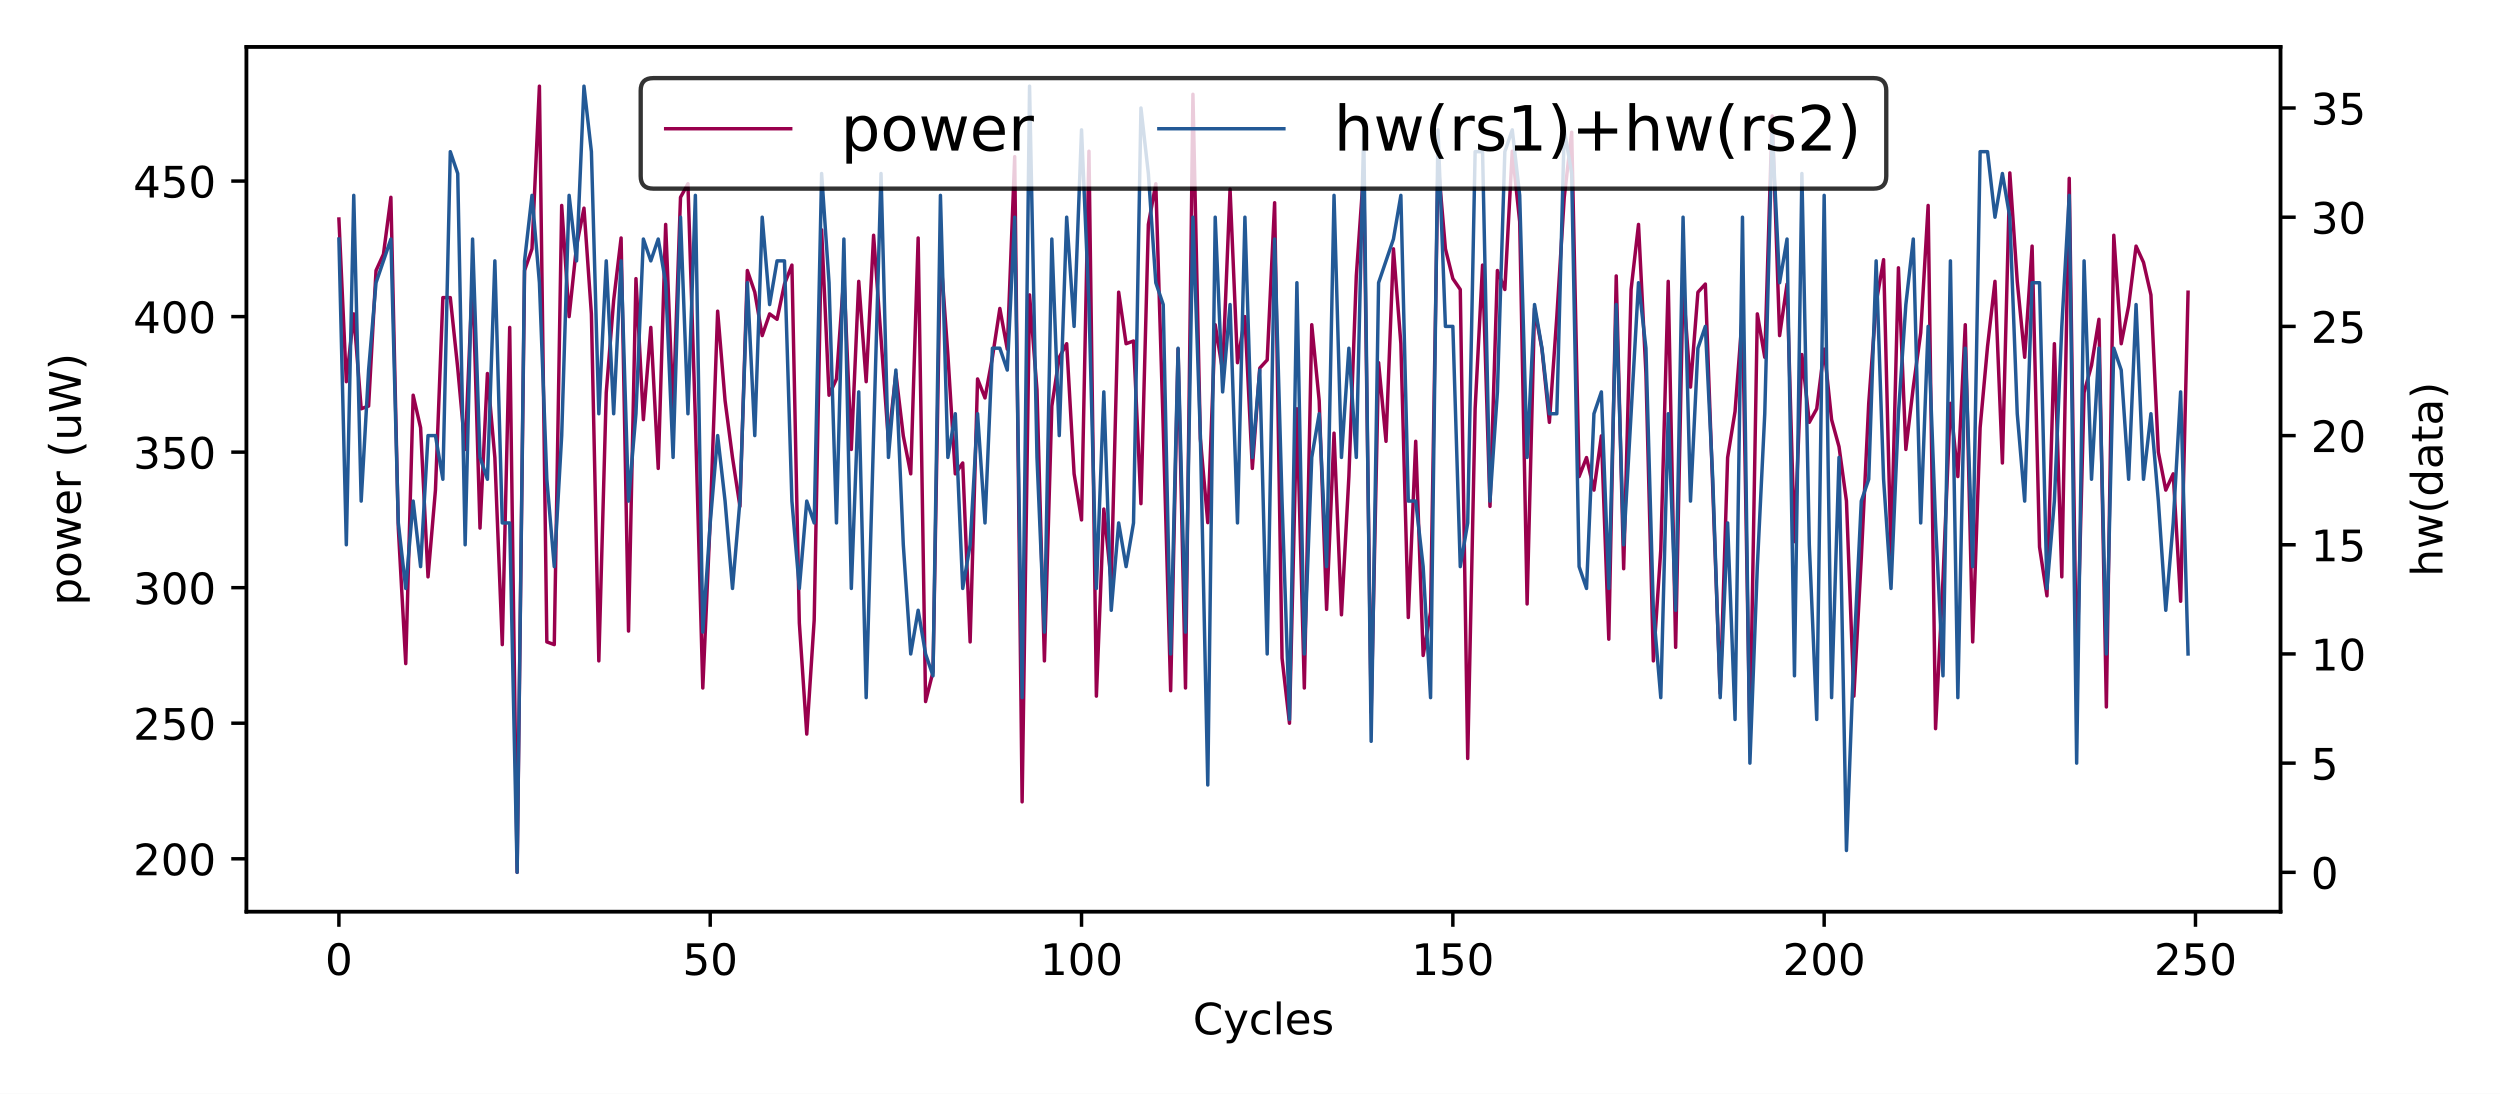
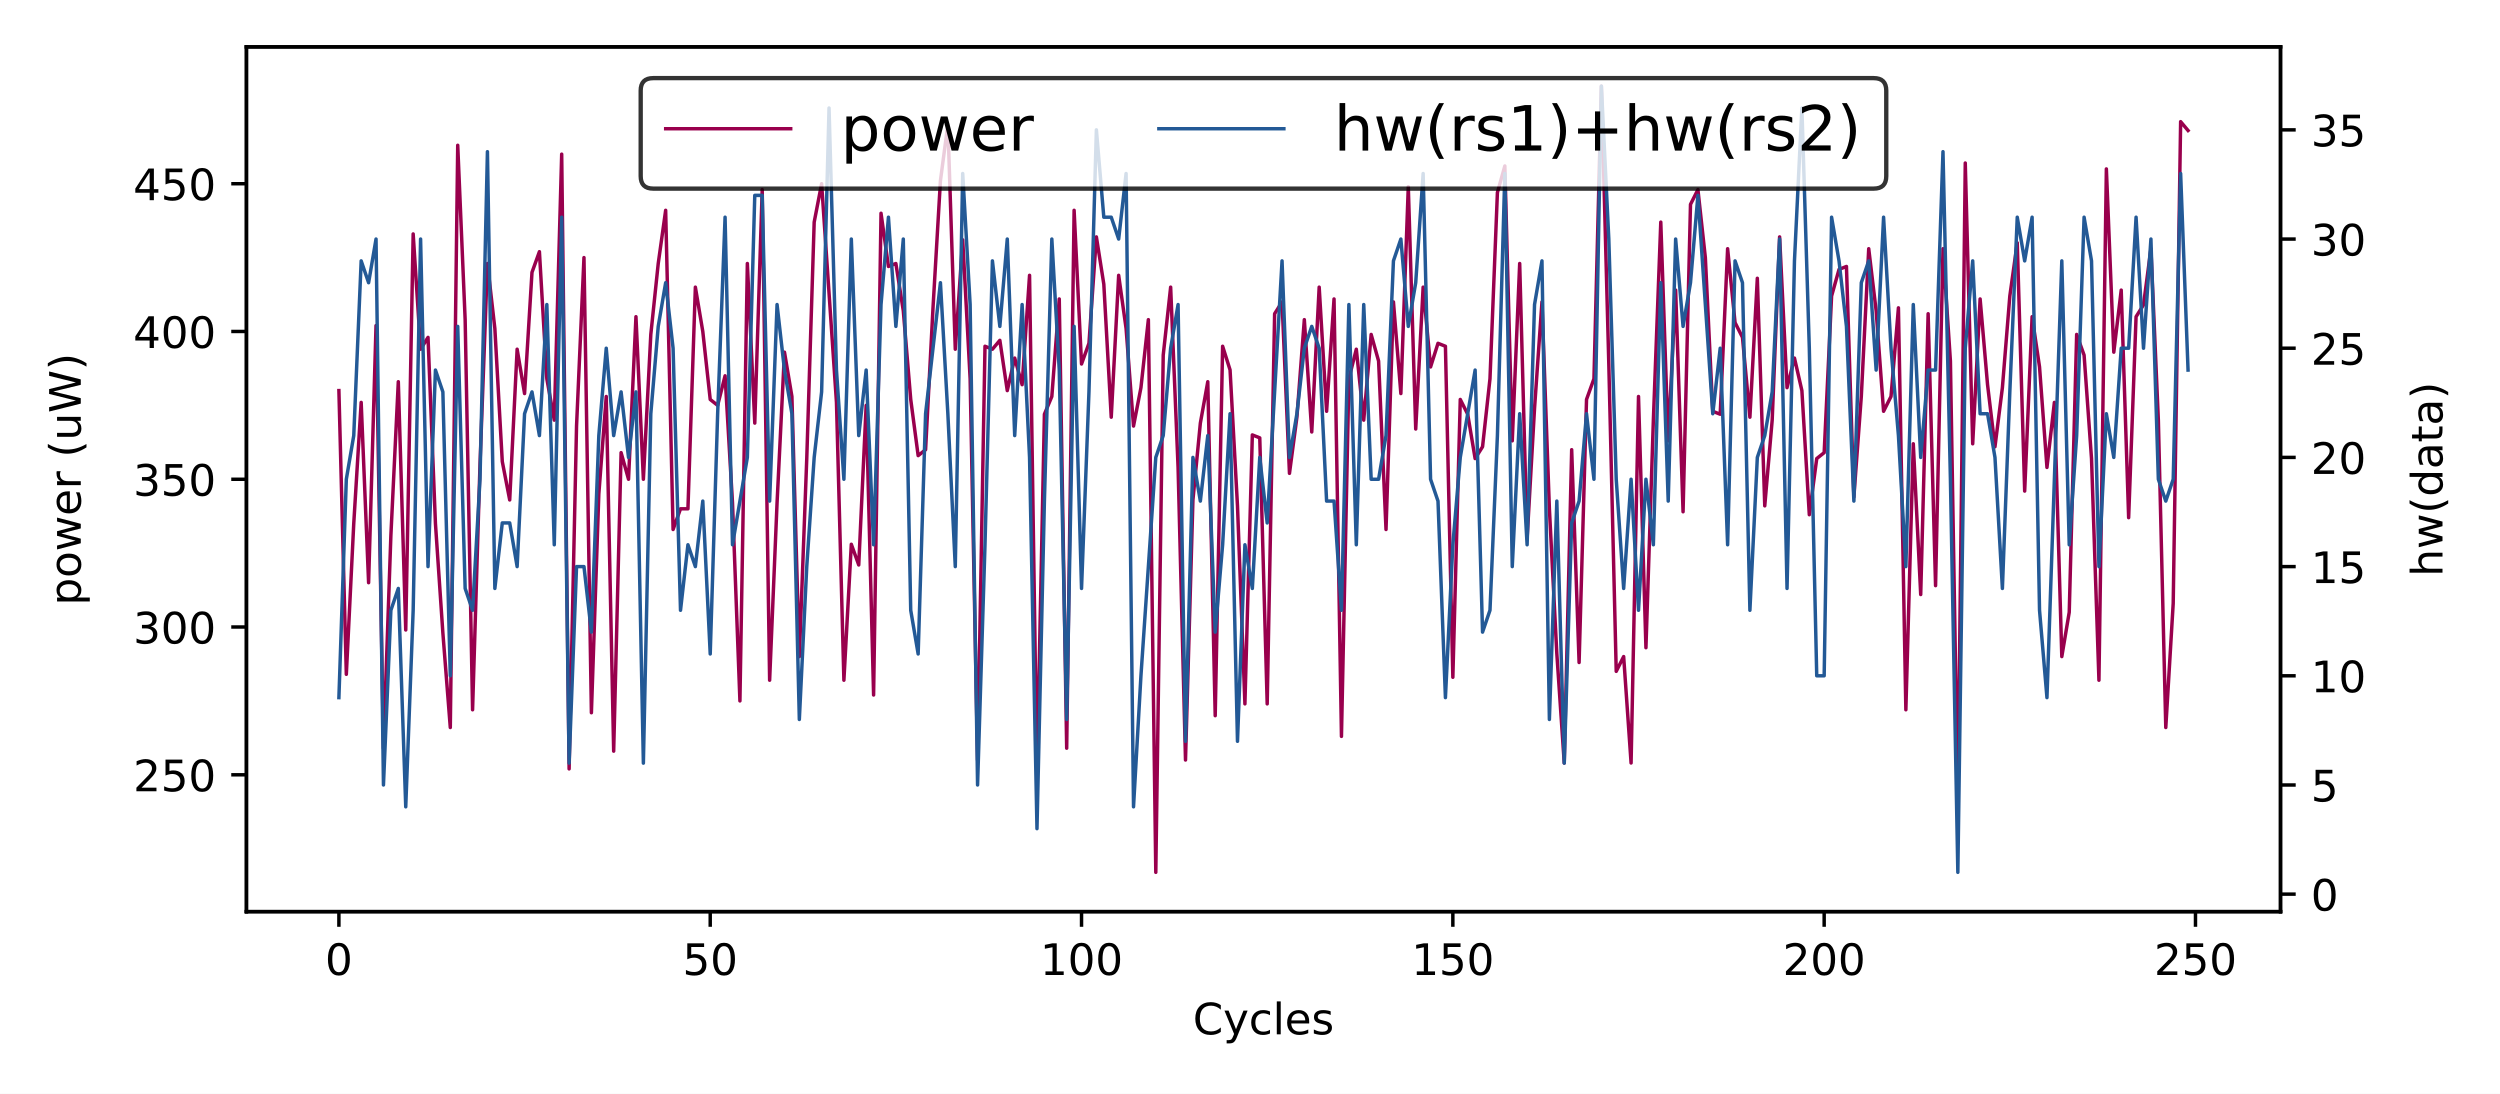
<svg xmlns="http://www.w3.org/2000/svg" xmlns:xlink="http://www.w3.org/1999/xlink" width="576pt" height="252pt" viewBox="0 0 576 252" version="1.1">
  <defs>
    <style type="text/css">*{stroke-linejoin: round; stroke-linecap: butt}</style>
  </defs>
  <g id="figure_1">
    <g id="patch_1">
      <path d="M 0 252  L 576 252  L 576 0  L 0 0  z " style="fill: #ffffff" />
    </g>
    <g id="axes_1">
      <g id="patch_2">
        <path d="M 56.78 210.04  L 525.43 210.04  L 525.43 10.8  L 56.78 10.8  z " style="fill: #ffffff" />
      </g>
      <g id="matplotlib.axis_1">
        <g id="xtick_1">
          <g id="line2d_1">
            <defs>
-               <path id="m6d5e1a08a4" d="M 0 0  L 0 3.5  " style="stroke: #000000; stroke-width: 0.8" />
+               <path id="m396dd34f51" d="M 0 0  L 0 3.5  " style="stroke: #000000; stroke-width: 0.8" />
            </defs>
            <g>
-               <use xlink:href="#m6d5e1a08a4" x="78.082" y="210.04" style="stroke: #000000; stroke-width: 0.8" />
+               <use xlink:href="#m396dd34f51" x="78.082" y="210.04" style="stroke: #000000; stroke-width: 0.8" />
            </g>
          </g>
          <g id="text_1">
            <text style="font: 10px 'DejaVu Sans', 'Bitstream Vera Sans', 'Computer Modern Sans Serif', 'Lucida Grande', 'Verdana', 'Geneva', 'Lucid', 'Arial', 'Helvetica', 'Avant Garde', sans-serif; text-anchor: middle" x="78.082" y="224.638" transform="rotate(-0 78.08227 224.6384)">0</text>
          </g>
        </g>
        <g id="xtick_2">
          <g id="line2d_2">
            <g>
-               <use xlink:href="#m6d5e1a08a4" x="163.634" y="210.04" style="stroke: #000000; stroke-width: 0.8" />
+               <use xlink:href="#m396dd34f51" x="163.634" y="210.04" style="stroke: #000000; stroke-width: 0.8" />
            </g>
          </g>
          <g id="text_2">
            <text style="font: 10px 'DejaVu Sans', 'Bitstream Vera Sans', 'Computer Modern Sans Serif', 'Lucida Grande', 'Verdana', 'Geneva', 'Lucid', 'Arial', 'Helvetica', 'Avant Garde', sans-serif; text-anchor: middle" x="163.634" y="224.638" transform="rotate(-0 163.6336 224.6384)">50</text>
          </g>
        </g>
        <g id="xtick_3">
          <g id="line2d_3">
            <g>
-               <use xlink:href="#m6d5e1a08a4" x="249.185" y="210.04" style="stroke: #000000; stroke-width: 0.8" />
+               <use xlink:href="#m396dd34f51" x="249.185" y="210.04" style="stroke: #000000; stroke-width: 0.8" />
            </g>
          </g>
          <g id="text_3">
            <text style="font: 10px 'DejaVu Sans', 'Bitstream Vera Sans', 'Computer Modern Sans Serif', 'Lucida Grande', 'Verdana', 'Geneva', 'Lucid', 'Arial', 'Helvetica', 'Avant Garde', sans-serif; text-anchor: middle" x="249.185" y="224.638" transform="rotate(-0 249.1849 224.6384)">100</text>
          </g>
        </g>
        <g id="xtick_4">
          <g id="line2d_4">
            <g>
-               <use xlink:href="#m6d5e1a08a4" x="334.736" y="210.04" style="stroke: #000000; stroke-width: 0.8" />
+               <use xlink:href="#m396dd34f51" x="334.736" y="210.04" style="stroke: #000000; stroke-width: 0.8" />
            </g>
          </g>
          <g id="text_4">
            <text style="font: 10px 'DejaVu Sans', 'Bitstream Vera Sans', 'Computer Modern Sans Serif', 'Lucida Grande', 'Verdana', 'Geneva', 'Lucid', 'Arial', 'Helvetica', 'Avant Garde', sans-serif; text-anchor: middle" x="334.736" y="224.638" transform="rotate(-0 334.7362 224.6384)">150</text>
          </g>
        </g>
        <g id="xtick_5">
          <g id="line2d_5">
            <g>
-               <use xlink:href="#m6d5e1a08a4" x="420.287" y="210.04" style="stroke: #000000; stroke-width: 0.8" />
+               <use xlink:href="#m396dd34f51" x="420.287" y="210.04" style="stroke: #000000; stroke-width: 0.8" />
            </g>
          </g>
          <g id="text_5">
            <text style="font: 10px 'DejaVu Sans', 'Bitstream Vera Sans', 'Computer Modern Sans Serif', 'Lucida Grande', 'Verdana', 'Geneva', 'Lucid', 'Arial', 'Helvetica', 'Avant Garde', sans-serif; text-anchor: middle" x="420.287" y="224.638" transform="rotate(-0 420.2875 224.6384)">200</text>
          </g>
        </g>
        <g id="xtick_6">
          <g id="line2d_6">
            <g>
-               <use xlink:href="#m6d5e1a08a4" x="505.839" y="210.04" style="stroke: #000000; stroke-width: 0.8" />
+               <use xlink:href="#m396dd34f51" x="505.839" y="210.04" style="stroke: #000000; stroke-width: 0.8" />
            </g>
          </g>
          <g id="text_6">
            <text style="font: 10px 'DejaVu Sans', 'Bitstream Vera Sans', 'Computer Modern Sans Serif', 'Lucida Grande', 'Verdana', 'Geneva', 'Lucid', 'Arial', 'Helvetica', 'Avant Garde', sans-serif; text-anchor: middle" x="505.839" y="224.638" transform="rotate(-0 505.8388 224.6384)">250</text>
          </g>
        </g>
        <g id="text_7">
          <text style="font: 10px 'DejaVu Sans', 'Bitstream Vera Sans', 'Computer Modern Sans Serif', 'Lucida Grande', 'Verdana', 'Geneva', 'Lucid', 'Arial', 'Helvetica', 'Avant Garde', sans-serif; text-anchor: middle" x="291.105" y="238.317" transform="rotate(-0 291.105 238.3166)">Cycles</text>
        </g>
      </g>
      <g id="matplotlib.axis_2">
        <g id="ytick_1">
          <g id="line2d_7">
            <defs>
-               <path id="m15cca57310" d="M 0 0  L -3.5 0  " style="stroke: #000000; stroke-width: 0.8" />
+               <path id="mee4770938c" d="M 0 0  L -3.5 0  " style="stroke: #000000; stroke-width: 0.8" />
            </defs>
            <g>
-               <use xlink:href="#m15cca57310" x="56.78" y="197.861" style="stroke: #000000; stroke-width: 0.8" />
+               <use xlink:href="#mee4770938c" x="56.78" y="178.513" style="stroke: #000000; stroke-width: 0.8" />
            </g>
          </g>
          <g id="text_8">
-             <text style="font: 10px 'DejaVu Sans', 'Bitstream Vera Sans', 'Computer Modern Sans Serif', 'Lucida Grande', 'Verdana', 'Geneva', 'Lucid', 'Arial', 'Helvetica', 'Avant Garde', sans-serif; text-anchor: end" x="49.78" y="201.66" transform="rotate(-0 49.78 201.66)">200</text>
+             <text style="font: 10px 'DejaVu Sans', 'Bitstream Vera Sans', 'Computer Modern Sans Serif', 'Lucida Grande', 'Verdana', 'Geneva', 'Lucid', 'Arial', 'Helvetica', 'Avant Garde', sans-serif; text-anchor: end" x="49.78" y="182.312" transform="rotate(-0 49.78 182.3122)">250</text>
          </g>
        </g>
        <g id="ytick_2">
          <g id="line2d_8">
            <g>
-               <use xlink:href="#m15cca57310" x="56.78" y="166.632" style="stroke: #000000; stroke-width: 0.8" />
+               <use xlink:href="#mee4770938c" x="56.78" y="144.466" style="stroke: #000000; stroke-width: 0.8" />
            </g>
          </g>
          <g id="text_9">
-             <text style="font: 10px 'DejaVu Sans', 'Bitstream Vera Sans', 'Computer Modern Sans Serif', 'Lucida Grande', 'Verdana', 'Geneva', 'Lucid', 'Arial', 'Helvetica', 'Avant Garde', sans-serif; text-anchor: end" x="49.78" y="170.431" transform="rotate(-0 49.78 170.4311)">250</text>
+             <text style="font: 10px 'DejaVu Sans', 'Bitstream Vera Sans', 'Computer Modern Sans Serif', 'Lucida Grande', 'Verdana', 'Geneva', 'Lucid', 'Arial', 'Helvetica', 'Avant Garde', sans-serif; text-anchor: end" x="49.78" y="148.266" transform="rotate(-0 49.78 148.2657)">300</text>
          </g>
        </g>
        <g id="ytick_3">
          <g id="line2d_9">
            <g>
-               <use xlink:href="#m15cca57310" x="56.78" y="135.403" style="stroke: #000000; stroke-width: 0.8" />
+               <use xlink:href="#mee4770938c" x="56.78" y="110.42" style="stroke: #000000; stroke-width: 0.8" />
            </g>
          </g>
          <g id="text_10">
-             <text style="font: 10px 'DejaVu Sans', 'Bitstream Vera Sans', 'Computer Modern Sans Serif', 'Lucida Grande', 'Verdana', 'Geneva', 'Lucid', 'Arial', 'Helvetica', 'Avant Garde', sans-serif; text-anchor: end" x="49.78" y="139.202" transform="rotate(-0 49.78 139.2023)">300</text>
+             <text style="font: 10px 'DejaVu Sans', 'Bitstream Vera Sans', 'Computer Modern Sans Serif', 'Lucida Grande', 'Verdana', 'Geneva', 'Lucid', 'Arial', 'Helvetica', 'Avant Garde', sans-serif; text-anchor: end" x="49.78" y="114.219" transform="rotate(-0 49.78 114.2192)">350</text>
          </g>
        </g>
        <g id="ytick_4">
          <g id="line2d_10">
            <g>
-               <use xlink:href="#m15cca57310" x="56.78" y="104.174" style="stroke: #000000; stroke-width: 0.8" />
+               <use xlink:href="#mee4770938c" x="56.78" y="76.374" style="stroke: #000000; stroke-width: 0.8" />
            </g>
          </g>
          <g id="text_11">
-             <text style="font: 10px 'DejaVu Sans', 'Bitstream Vera Sans', 'Computer Modern Sans Serif', 'Lucida Grande', 'Verdana', 'Geneva', 'Lucid', 'Arial', 'Helvetica', 'Avant Garde', sans-serif; text-anchor: end" x="49.78" y="107.973" transform="rotate(-0 49.78 107.9735)">350</text>
+             <text style="font: 10px 'DejaVu Sans', 'Bitstream Vera Sans', 'Computer Modern Sans Serif', 'Lucida Grande', 'Verdana', 'Geneva', 'Lucid', 'Arial', 'Helvetica', 'Avant Garde', sans-serif; text-anchor: end" x="49.78" y="80.173" transform="rotate(-0 49.78 80.17274)">400</text>
          </g>
        </g>
        <g id="ytick_5">
          <g id="line2d_11">
            <g>
-               <use xlink:href="#m15cca57310" x="56.78" y="72.945" style="stroke: #000000; stroke-width: 0.8" />
+               <use xlink:href="#mee4770938c" x="56.78" y="42.327" style="stroke: #000000; stroke-width: 0.8" />
            </g>
          </g>
          <g id="text_12">
-             <text style="font: 10px 'DejaVu Sans', 'Bitstream Vera Sans', 'Computer Modern Sans Serif', 'Lucida Grande', 'Verdana', 'Geneva', 'Lucid', 'Arial', 'Helvetica', 'Avant Garde', sans-serif; text-anchor: end" x="49.78" y="76.745" transform="rotate(-0 49.78 76.74461)">400</text>
-           </g>
-         </g>
-         <g id="ytick_6">
-           <g id="line2d_12">
-             <g>
-               <use xlink:href="#m15cca57310" x="56.78" y="41.717" style="stroke: #000000; stroke-width: 0.8" />
-             </g>
-           </g>
-           <g id="text_13">
-             <text style="font: 10px 'DejaVu Sans', 'Bitstream Vera Sans', 'Computer Modern Sans Serif', 'Lucida Grande', 'Verdana', 'Geneva', 'Lucid', 'Arial', 'Helvetica', 'Avant Garde', sans-serif; text-anchor: end" x="49.78" y="45.516" transform="rotate(-0 49.78 45.51577)">450</text>
-           </g>
-         </g>
-         <g id="text_14">
+             <text style="font: 10px 'DejaVu Sans', 'Bitstream Vera Sans', 'Computer Modern Sans Serif', 'Lucida Grande', 'Verdana', 'Geneva', 'Lucid', 'Arial', 'Helvetica', 'Avant Garde', sans-serif; text-anchor: end" x="49.78" y="46.126" transform="rotate(-0 49.78 46.12626)">450</text>
+           </g>
+         </g>
+         <g id="text_13">
          <text style="font: 10px 'DejaVu Sans', 'Bitstream Vera Sans', 'Computer Modern Sans Serif', 'Lucida Grande', 'Verdana', 'Geneva', 'Lucid', 'Arial', 'Helvetica', 'Avant Garde', sans-serif; text-anchor: middle" x="18.613" y="110.42" transform="rotate(-90 18.61281 110.42)">power (uW)</text>
        </g>
      </g>
-       <g id="line2d_13">
-         <path d="M 78.082 50.461  L 79.793 87.935  L 81.504 72.321  L 83.215 94.181  L 84.926 93.556  L 86.637 62.328  L 88.348 58.58  L 90.059 45.464  L 91.77 121.662  L 93.482 152.891  L 95.193 91.058  L 96.904 98.553  L 98.615 132.905  L 100.326 112.918  L 102.037 68.573  L 103.748 68.573  L 105.459 84.812  L 107.17 103.55  L 108.881 63.577  L 110.592 121.662  L 112.303 86.062  L 114.014 105.423  L 115.725 148.519  L 117.436 75.444  L 119.147 200.984  L 120.858 62.328  L 122.569 57.331  L 124.28 19.856  L 125.991 147.895  L 127.702 148.519  L 129.413 47.338  L 131.124 72.945  L 132.835 56.706  L 134.546 47.962  L 136.257 72.321  L 137.968 152.267  L 139.679 90.434  L 141.39 69.198  L 143.101 54.833  L 144.812 145.396  L 146.523 64.201  L 148.234 96.679  L 149.945 75.444  L 151.656 107.922  L 153.367 51.71  L 155.078 94.806  L 156.789 45.464  L 158.5 42.341  L 160.212 96.679  L 161.923 158.512  L 163.634 119.789  L 165.345 71.696  L 167.056 92.307  L 168.767 105.423  L 170.478 116.666  L 172.189 62.328  L 173.9 67.324  L 175.611 77.317  L 177.322 72.321  L 179.033 73.57  L 180.744 65.45  L 182.455 61.078  L 184.166 143.523  L 185.877 169.13  L 187.588 142.898  L 189.299 52.959  L 191.01 91.058  L 192.721 87.311  L 194.432 63.577  L 196.143 103.55  L 197.854 64.826  L 199.565 87.935  L 201.276 54.208  L 204.698 101.676  L 206.409 86.062  L 208.12 100.427  L 209.831 109.171  L 211.542 54.833  L 213.253 161.635  L 214.964 154.765  L 216.675 57.956  L 218.386 81.689  L 220.097 109.171  L 221.808 106.673  L 223.519 147.895  L 225.231 87.311  L 226.942 91.683  L 228.653 82.314  L 230.364 71.072  L 232.075 80.44  L 233.786 36.095  L 235.497 184.745  L 237.208 67.949  L 238.919 89.809  L 240.63 152.267  L 242.341 93.556  L 244.052 82.314  L 245.763 79.191  L 247.474 109.171  L 249.185 119.789  L 250.896 34.846  L 252.607 160.386  L 254.318 117.29  L 256.029 134.154  L 257.74 67.324  L 259.451 79.191  L 261.162 78.567  L 262.873 116.041  L 264.584 51.71  L 266.295 42.341  L 268.006 98.553  L 269.717 159.137  L 271.428 80.44  L 273.139 158.512  L 274.85 21.73  L 276.561 101.051  L 278.272 120.413  L 279.983 74.819  L 281.694 85.437  L 283.405 43.59  L 285.116 83.563  L 286.827 72.945  L 288.538 107.922  L 290.249 84.812  L 291.961 82.939  L 293.672 46.713  L 295.383 151.642  L 297.094 166.632  L 298.805 94.181  L 300.516 158.512  L 302.227 74.819  L 303.938 92.307  L 305.649 140.4  L 307.36 99.802  L 309.071 141.649  L 310.782 109.795  L 312.493 63.577  L 314.204 39.218  L 315.915 164.134  L 317.626 83.563  L 319.337 101.676  L 321.048 57.331  L 322.759 79.191  L 324.47 142.273  L 326.181 101.676  L 327.892 151.017  L 329.603 141.024  L 331.314 37.345  L 333.025 57.331  L 334.736 64.201  L 336.447 66.7  L 338.158 174.751  L 339.869 94.181  L 341.58 61.078  L 343.291 116.666  L 345.002 62.328  L 346.713 66.7  L 348.424 34.846  L 350.135 51.085  L 351.846 139.151  L 353.557 71.072  L 355.268 80.44  L 356.979 97.304  L 358.691 72.945  L 360.402 45.464  L 362.113 30.474  L 363.824 109.795  L 365.535 105.423  L 367.246 112.918  L 368.957 100.427  L 370.668 147.27  L 372.379 63.577  L 374.09 131.031  L 375.801 66.7  L 377.512 51.71  L 379.223 86.062  L 380.934 152.267  L 382.645 126.659  L 384.356 64.826  L 386.067 149.144  L 387.778 65.45  L 389.489 89.184  L 391.2 67.324  L 392.911 65.45  L 396.333 159.762  L 398.044 105.423  L 399.755 94.806  L 401.466 72.321  L 403.177 170.379  L 404.888 72.321  L 406.599 82.314  L 408.31 26.727  L 410.021 77.317  L 411.732 65.45  L 413.443 124.785  L 415.154 81.689  L 416.865 97.304  L 418.576 94.181  L 420.287 80.44  L 421.998 96.679  L 423.71 102.925  L 425.421 115.417  L 427.132 160.386  L 428.843 128.533  L 430.554 92.932  L 432.265 69.823  L 433.976 59.829  L 435.687 127.908  L 437.398 61.703  L 439.109 103.55  L 440.82 89.184  L 442.531 76.693  L 444.242 47.338  L 445.953 167.881  L 447.664 133.529  L 449.375 92.932  L 451.086 109.795  L 452.797 74.819  L 454.508 147.895  L 456.219 98.553  L 457.93 79.816  L 459.641 64.826  L 461.352 106.673  L 463.063 39.843  L 464.774 64.826  L 466.485 82.314  L 468.196 56.706  L 469.907 126.034  L 471.618 137.277  L 473.329 79.191  L 475.04 132.905  L 476.751 41.092  L 478.462 156.014  L 480.173 90.434  L 481.884 84.188  L 483.595 73.57  L 485.306 162.884  L 487.017 54.208  L 488.728 79.191  L 490.44 70.447  L 492.151 56.706  L 493.862 60.454  L 495.573 67.949  L 497.284 104.174  L 498.995 112.918  L 500.706 109.171  L 502.417 138.526  L 504.128 67.324  L 504.128 67.324  " clip-path="url(#p52bc503575)" style="fill: none; stroke: #99004d; stroke-width: 0.8; stroke-linecap: square" />
+       <g id="line2d_12">
+         <path d="M 78.082 89.992  L 79.793 155.361  L 81.504 120.634  L 83.215 92.716  L 84.926 134.253  L 86.637 75.012  L 88.348 172.385  L 90.059 123.358  L 91.77 87.949  L 93.482 145.147  L 95.193 53.903  L 96.904 80.459  L 98.615 77.735  L 100.326 120.634  L 102.037 145.828  L 103.748 167.618  L 105.459 33.475  L 107.17 73.65  L 108.881 163.533  L 110.592 107.015  L 112.303 60.712  L 114.014 75.693  L 115.725 106.334  L 117.436 115.187  L 119.147 80.459  L 120.858 90.673  L 122.569 62.755  L 124.28 57.988  L 125.991 87.268  L 127.702 96.801  L 129.413 35.518  L 131.124 177.151  L 132.835 98.163  L 134.546 59.35  L 136.257 164.213  L 137.968 113.825  L 139.679 91.354  L 141.39 173.066  L 143.101 104.292  L 144.812 110.42  L 146.523 72.969  L 148.234 110.42  L 149.945 77.054  L 151.656 60.712  L 153.367 48.455  L 155.078 121.996  L 156.789 117.229  L 158.5 117.229  L 160.212 66.16  L 161.923 76.374  L 163.634 92.035  L 165.345 93.397  L 167.056 86.587  L 168.767 115.867  L 170.478 161.49  L 172.189 60.712  L 173.9 97.482  L 175.611 43.689  L 177.322 156.723  L 179.033 115.867  L 180.744 81.14  L 182.455 91.354  L 184.166 151.276  L 185.877 105.653  L 187.588 51.179  L 189.299 42.327  L 192.721 92.716  L 194.432 156.723  L 196.143 125.4  L 197.854 130.167  L 199.565 93.397  L 201.276 160.128  L 202.987 49.136  L 204.698 61.393  L 206.409 60.712  L 208.12 71.607  L 209.831 92.035  L 211.542 104.973  L 213.253 103.611  L 214.964 70.926  L 216.675 41.646  L 218.386 28.708  L 220.097 80.459  L 221.808 55.265  L 223.519 87.268  L 225.231 175.108  L 226.942 79.778  L 228.653 80.459  L 230.364 78.416  L 232.075 89.992  L 233.786 82.502  L 235.497 88.63  L 237.208 63.436  L 238.919 178.513  L 240.63 95.44  L 242.341 91.354  L 244.052 68.883  L 245.763 172.385  L 247.474 48.455  L 249.185 83.864  L 250.896 79.097  L 252.607 54.584  L 254.318 65.479  L 256.029 96.12  L 257.74 63.436  L 259.451 75.693  L 261.162 98.163  L 262.873 89.311  L 264.584 73.65  L 266.295 200.984  L 268.006 81.821  L 269.717 66.16  L 271.428 107.696  L 273.139 175.108  L 274.85 115.187  L 276.561 97.482  L 278.272 87.949  L 279.983 164.894  L 281.694 79.778  L 283.405 85.226  L 285.116 116.548  L 286.827 162.171  L 288.538 100.206  L 290.249 100.887  L 291.961 162.171  L 293.672 72.288  L 295.383 69.564  L 297.094 109.058  L 298.805 96.12  L 300.516 73.65  L 302.227 99.525  L 303.938 66.16  L 305.649 94.759  L 307.36 68.883  L 309.071 169.661  L 310.782 87.268  L 312.493 80.459  L 314.204 96.801  L 315.915 77.054  L 317.626 83.183  L 319.337 121.996  L 321.048 69.564  L 322.759 90.673  L 324.47 43.008  L 326.181 98.844  L 327.892 66.16  L 329.603 84.545  L 331.314 79.097  L 333.025 79.778  L 334.736 156.042  L 336.447 92.035  L 338.158 95.44  L 339.869 105.653  L 341.58 102.93  L 343.291 87.268  L 345.002 44.37  L 346.713 38.241  L 348.424 101.568  L 350.135 60.712  L 351.846 124.039  L 353.557 94.078  L 355.268 69.564  L 356.979 117.229  L 358.691 150.595  L 360.402 175.789  L 362.113 103.611  L 363.824 152.638  L 365.535 92.035  L 367.246 87.268  L 368.957 19.856  L 370.668 83.864  L 372.379 154.68  L 374.09 151.276  L 375.801 175.789  L 377.512 91.354  L 379.223 149.233  L 380.934 96.801  L 382.645 51.179  L 384.356 101.568  L 386.067 66.841  L 387.778 117.91  L 389.489 47.094  L 391.2 43.689  L 392.911 59.35  L 394.622 94.759  L 396.333 95.44  L 398.044 57.307  L 399.755 74.331  L 401.466 77.735  L 403.177 96.12  L 404.888 64.117  L 406.599 116.548  L 408.31 96.801  L 410.021 54.584  L 411.732 89.311  L 413.443 82.502  L 415.154 89.992  L 416.865 118.591  L 418.576 105.653  L 420.287 104.292  L 421.998 68.202  L 423.71 62.074  L 425.421 61.393  L 427.132 114.506  L 428.843 91.354  L 430.554 57.307  L 432.265 71.607  L 433.976 94.759  L 435.687 91.354  L 437.398 70.926  L 439.109 163.533  L 440.82 102.249  L 442.531 136.976  L 444.242 72.288  L 445.953 134.933  L 447.664 57.307  L 449.375 83.183  L 451.086 185.322  L 452.797 37.561  L 454.508 102.249  L 456.219 68.883  L 457.93 88.63  L 459.641 102.93  L 461.352 89.311  L 463.063 68.202  L 464.774 55.946  L 466.485 113.144  L 468.196 72.969  L 469.907 84.545  L 471.618 107.696  L 473.329 92.716  L 475.04 151.276  L 476.751 141.062  L 478.462 77.054  L 480.173 81.821  L 481.884 105.653  L 483.595 156.723  L 485.306 38.922  L 487.017 81.14  L 488.728 66.841  L 490.44 119.272  L 492.151 72.969  L 493.862 70.245  L 495.573 57.307  L 497.284 96.801  L 498.995 167.618  L 500.706 139.019  L 502.417 28.028  L 504.128 30.07  L 504.128 30.07  " clip-path="url(#paa0e8d968f)" style="fill: none; stroke: #99004d; stroke-width: 0.8; stroke-linecap: square" />
      </g>
      <g id="patch_3">
        <path d="M 56.78 210.04  L 56.78 10.8  " style="fill: none; stroke: #000000; stroke-width: 0.8; stroke-linejoin: miter; stroke-linecap: square" />
      </g>
      <g id="patch_4">
        <path d="M 525.43 210.04  L 525.43 10.8  " style="fill: none; stroke: #000000; stroke-width: 0.8; stroke-linejoin: miter; stroke-linecap: square" />
      </g>
      <g id="patch_5">
        <path d="M 56.78 210.04  L 525.43 210.04  " style="fill: none; stroke: #000000; stroke-width: 0.8; stroke-linejoin: miter; stroke-linecap: square" />
      </g>
      <g id="patch_6">
        <path d="M 56.78 10.8  L 525.43 10.8  " style="fill: none; stroke: #000000; stroke-width: 0.8; stroke-linejoin: miter; stroke-linecap: square" />
      </g>
    </g>
    <g id="axes_2">
      <g id="matplotlib.axis_3">
+         <g id="ytick_6">
+           <g id="line2d_13">
+             <defs>
+               <path id="m687df168af" d="M 0 0  L 3.5 0  " style="stroke: #000000; stroke-width: 0.8" />
+             </defs>
+             <g>
+               <use xlink:href="#m687df168af" x="525.43" y="206.015" style="stroke: #000000; stroke-width: 0.8" />
+             </g>
+           </g>
+           <g id="text_14">
+             <text style="font: 10px 'DejaVu Sans', 'Bitstream Vera Sans', 'Computer Modern Sans Serif', 'Lucida Grande', 'Verdana', 'Geneva', 'Lucid', 'Arial', 'Helvetica', 'Avant Garde', sans-serif; text-anchor: start" x="532.43" y="209.814" transform="rotate(-0 532.43 209.8142)">0</text>
+           </g>
+         </g>
        <g id="ytick_7">
          <g id="line2d_14">
-             <defs>
-               <path id="m54417a2b0c" d="M 0 0  L 3.5 0  " style="stroke: #000000; stroke-width: 0.8" />
-             </defs>
-             <g>
-               <use xlink:href="#m54417a2b0c" x="525.43" y="200.984" style="stroke: #000000; stroke-width: 0.8" />
+             <g>
+               <use xlink:href="#m687df168af" x="525.43" y="180.858" style="stroke: #000000; stroke-width: 0.8" />
            </g>
          </g>
          <g id="text_15">
-             <text style="font: 10px 'DejaVu Sans', 'Bitstream Vera Sans', 'Computer Modern Sans Serif', 'Lucida Grande', 'Verdana', 'Geneva', 'Lucid', 'Arial', 'Helvetica', 'Avant Garde', sans-serif; text-anchor: start" x="532.43" y="204.783" transform="rotate(-0 532.43 204.7829)">0</text>
+             <text style="font: 10px 'DejaVu Sans', 'Bitstream Vera Sans', 'Computer Modern Sans Serif', 'Lucida Grande', 'Verdana', 'Geneva', 'Lucid', 'Arial', 'Helvetica', 'Avant Garde', sans-serif; text-anchor: start" x="532.43" y="184.658" transform="rotate(-0 532.43 184.6576)">5</text>
          </g>
        </g>
        <g id="ytick_8">
          <g id="line2d_15">
            <g>
-               <use xlink:href="#m54417a2b0c" x="525.43" y="175.827" style="stroke: #000000; stroke-width: 0.8" />
+               <use xlink:href="#m687df168af" x="525.43" y="155.702" style="stroke: #000000; stroke-width: 0.8" />
            </g>
          </g>
          <g id="text_16">
-             <text style="font: 10px 'DejaVu Sans', 'Bitstream Vera Sans', 'Computer Modern Sans Serif', 'Lucida Grande', 'Verdana', 'Geneva', 'Lucid', 'Arial', 'Helvetica', 'Avant Garde', sans-serif; text-anchor: start" x="532.43" y="179.626" transform="rotate(-0 532.43 179.6263)">5</text>
+             <text style="font: 10px 'DejaVu Sans', 'Bitstream Vera Sans', 'Computer Modern Sans Serif', 'Lucida Grande', 'Verdana', 'Geneva', 'Lucid', 'Arial', 'Helvetica', 'Avant Garde', sans-serif; text-anchor: start" x="532.43" y="159.501" transform="rotate(-0 532.43 159.501)">10</text>
          </g>
        </g>
        <g id="ytick_9">
          <g id="line2d_16">
            <g>
-               <use xlink:href="#m54417a2b0c" x="525.43" y="150.671" style="stroke: #000000; stroke-width: 0.8" />
+               <use xlink:href="#m687df168af" x="525.43" y="130.545" style="stroke: #000000; stroke-width: 0.8" />
            </g>
          </g>
          <g id="text_17">
-             <text style="font: 10px 'DejaVu Sans', 'Bitstream Vera Sans', 'Computer Modern Sans Serif', 'Lucida Grande', 'Verdana', 'Geneva', 'Lucid', 'Arial', 'Helvetica', 'Avant Garde', sans-serif; text-anchor: start" x="532.43" y="154.47" transform="rotate(-0 532.43 154.4697)">10</text>
+             <text style="font: 10px 'DejaVu Sans', 'Bitstream Vera Sans', 'Computer Modern Sans Serif', 'Lucida Grande', 'Verdana', 'Geneva', 'Lucid', 'Arial', 'Helvetica', 'Avant Garde', sans-serif; text-anchor: start" x="532.43" y="134.344" transform="rotate(-0 532.43 134.3445)">15</text>
          </g>
        </g>
        <g id="ytick_10">
          <g id="line2d_17">
            <g>
-               <use xlink:href="#m54417a2b0c" x="525.43" y="125.514" style="stroke: #000000; stroke-width: 0.8" />
+               <use xlink:href="#m687df168af" x="525.43" y="105.389" style="stroke: #000000; stroke-width: 0.8" />
            </g>
          </g>
          <g id="text_18">
-             <text style="font: 10px 'DejaVu Sans', 'Bitstream Vera Sans', 'Computer Modern Sans Serif', 'Lucida Grande', 'Verdana', 'Geneva', 'Lucid', 'Arial', 'Helvetica', 'Avant Garde', sans-serif; text-anchor: start" x="532.43" y="129.313" transform="rotate(-0 532.43 129.3132)">15</text>
+             <text style="font: 10px 'DejaVu Sans', 'Bitstream Vera Sans', 'Computer Modern Sans Serif', 'Lucida Grande', 'Verdana', 'Geneva', 'Lucid', 'Arial', 'Helvetica', 'Avant Garde', sans-serif; text-anchor: start" x="532.43" y="109.188" transform="rotate(-0 532.43 109.1879)">20</text>
          </g>
        </g>
        <g id="ytick_11">
          <g id="line2d_18">
            <g>
-               <use xlink:href="#m54417a2b0c" x="525.43" y="100.357" style="stroke: #000000; stroke-width: 0.8" />
+               <use xlink:href="#m687df168af" x="525.43" y="80.232" style="stroke: #000000; stroke-width: 0.8" />
            </g>
          </g>
          <g id="text_19">
-             <text style="font: 10px 'DejaVu Sans', 'Bitstream Vera Sans', 'Computer Modern Sans Serif', 'Lucida Grande', 'Verdana', 'Geneva', 'Lucid', 'Arial', 'Helvetica', 'Avant Garde', sans-serif; text-anchor: start" x="532.43" y="104.157" transform="rotate(-0 532.43 104.1566)">20</text>
+             <text style="font: 10px 'DejaVu Sans', 'Bitstream Vera Sans', 'Computer Modern Sans Serif', 'Lucida Grande', 'Verdana', 'Geneva', 'Lucid', 'Arial', 'Helvetica', 'Avant Garde', sans-serif; text-anchor: start" x="532.43" y="84.031" transform="rotate(-0 532.43 84.03134)">25</text>
          </g>
        </g>
        <g id="ytick_12">
          <g id="line2d_19">
            <g>
-               <use xlink:href="#m54417a2b0c" x="525.43" y="75.201" style="stroke: #000000; stroke-width: 0.8" />
+               <use xlink:href="#m687df168af" x="525.43" y="55.076" style="stroke: #000000; stroke-width: 0.8" />
            </g>
          </g>
          <g id="text_20">
-             <text style="font: 10px 'DejaVu Sans', 'Bitstream Vera Sans', 'Computer Modern Sans Serif', 'Lucida Grande', 'Verdana', 'Geneva', 'Lucid', 'Arial', 'Helvetica', 'Avant Garde', sans-serif; text-anchor: start" x="532.43" y="79" transform="rotate(-0 532.43 79.00003)">25</text>
+             <text style="font: 10px 'DejaVu Sans', 'Bitstream Vera Sans', 'Computer Modern Sans Serif', 'Lucida Grande', 'Verdana', 'Geneva', 'Lucid', 'Arial', 'Helvetica', 'Avant Garde', sans-serif; text-anchor: start" x="532.43" y="58.875" transform="rotate(-0 532.43 58.87477)">30</text>
          </g>
        </g>
        <g id="ytick_13">
          <g id="line2d_20">
            <g>
-               <use xlink:href="#m54417a2b0c" x="525.43" y="50.044" style="stroke: #000000; stroke-width: 0.8" />
+               <use xlink:href="#m687df168af" x="525.43" y="29.919" style="stroke: #000000; stroke-width: 0.8" />
            </g>
          </g>
          <g id="text_21">
-             <text style="font: 10px 'DejaVu Sans', 'Bitstream Vera Sans', 'Computer Modern Sans Serif', 'Lucida Grande', 'Verdana', 'Geneva', 'Lucid', 'Arial', 'Helvetica', 'Avant Garde', sans-serif; text-anchor: start" x="532.43" y="53.843" transform="rotate(-0 532.43 53.84346)">30</text>
-           </g>
-         </g>
-         <g id="ytick_14">
-           <g id="line2d_21">
-             <g>
-               <use xlink:href="#m54417a2b0c" x="525.43" y="24.888" style="stroke: #000000; stroke-width: 0.8" />
-             </g>
-           </g>
-           <g id="text_22">
-             <text style="font: 10px 'DejaVu Sans', 'Bitstream Vera Sans', 'Computer Modern Sans Serif', 'Lucida Grande', 'Verdana', 'Geneva', 'Lucid', 'Arial', 'Helvetica', 'Avant Garde', sans-serif; text-anchor: start" x="532.43" y="28.687" transform="rotate(-0 532.43 28.6869)">35</text>
-           </g>
-         </g>
-         <g id="text_23">
+             <text style="font: 10px 'DejaVu Sans', 'Bitstream Vera Sans', 'Computer Modern Sans Serif', 'Lucida Grande', 'Verdana', 'Geneva', 'Lucid', 'Arial', 'Helvetica', 'Avant Garde', sans-serif; text-anchor: start" x="532.43" y="33.718" transform="rotate(-0 532.43 33.71821)">35</text>
+           </g>
+         </g>
+         <g id="text_22">
          <text style="font: 10px 'DejaVu Sans', 'Bitstream Vera Sans', 'Computer Modern Sans Serif', 'Lucida Grande', 'Verdana', 'Geneva', 'Lucid', 'Arial', 'Helvetica', 'Avant Garde', sans-serif; text-anchor: middle" x="562.753" y="110.42" transform="rotate(-90 562.7534 110.42)">hw(data)</text>
        </g>
      </g>
-       <g id="line2d_22">
-         <path d="M 78.082 55.076  L 79.793 125.514  L 81.504 45.013  L 83.215 115.451  L 84.926 85.263  L 86.637 65.138  L 90.059 55.076  L 91.77 120.483  L 93.482 135.577  L 95.193 115.451  L 96.904 130.545  L 98.615 100.357  L 100.326 100.357  L 102.037 110.42  L 103.748 34.95  L 105.459 39.982  L 107.17 125.514  L 108.881 55.076  L 110.592 105.389  L 112.303 110.42  L 114.014 60.107  L 115.725 120.483  L 117.436 120.483  L 119.147 200.984  L 120.858 60.107  L 122.569 45.013  L 124.28 65.138  L 125.991 110.42  L 127.702 130.545  L 129.413 100.357  L 131.124 45.013  L 132.835 60.107  L 134.546 19.856  L 136.257 34.95  L 137.968 95.326  L 139.679 60.107  L 141.39 95.326  L 143.101 60.107  L 144.812 115.451  L 146.523 95.326  L 148.234 55.076  L 149.945 60.107  L 151.656 55.076  L 153.367 65.138  L 155.078 105.389  L 156.789 50.044  L 158.5 95.326  L 160.212 45.013  L 161.923 145.639  L 163.634 120.483  L 165.345 100.357  L 167.056 115.451  L 168.767 135.577  L 170.478 115.451  L 172.189 65.138  L 173.9 100.357  L 175.611 50.044  L 177.322 70.169  L 179.033 60.107  L 180.744 60.107  L 182.455 115.451  L 184.166 135.577  L 185.877 115.451  L 187.588 120.483  L 189.299 39.982  L 191.01 65.138  L 192.721 120.483  L 194.432 55.076  L 196.143 135.577  L 197.854 90.295  L 199.565 160.733  L 202.987 39.982  L 204.698 105.389  L 206.409 85.263  L 208.12 125.514  L 209.831 150.671  L 211.542 140.608  L 213.253 150.671  L 214.964 155.702  L 216.675 45.013  L 218.386 105.389  L 220.097 95.326  L 221.808 135.577  L 223.519 125.514  L 225.231 95.326  L 226.942 120.483  L 228.653 80.232  L 230.364 80.232  L 232.075 85.263  L 233.786 50.044  L 235.497 160.733  L 237.208 19.856  L 238.919 105.389  L 240.63 145.639  L 242.341 55.076  L 244.052 100.357  L 245.763 50.044  L 247.474 75.201  L 249.185 29.919  L 250.896 70.169  L 252.607 135.577  L 254.318 90.295  L 256.029 140.608  L 257.74 120.483  L 259.451 130.545  L 261.162 120.483  L 262.873 24.888  L 264.584 39.982  L 266.295 65.138  L 268.006 70.169  L 269.717 150.671  L 271.428 80.232  L 273.139 145.639  L 274.85 50.044  L 276.561 100.357  L 278.272 180.858  L 279.983 50.044  L 281.694 90.295  L 283.405 70.169  L 285.116 120.483  L 286.827 50.044  L 288.538 105.389  L 290.249 85.263  L 291.961 150.671  L 293.672 55.076  L 295.383 115.451  L 297.094 165.764  L 298.805 65.138  L 300.516 150.671  L 302.227 105.389  L 303.938 95.326  L 305.649 130.545  L 307.36 45.013  L 309.071 105.389  L 310.782 80.232  L 312.493 105.389  L 314.204 29.919  L 315.915 170.796  L 317.626 65.138  L 321.048 55.076  L 322.759 45.013  L 324.47 115.451  L 326.181 115.451  L 327.892 130.545  L 329.603 160.733  L 331.314 29.919  L 333.025 75.201  L 334.736 75.201  L 336.447 130.545  L 338.158 120.483  L 339.869 34.95  L 341.58 34.95  L 343.291 115.451  L 345.002 90.295  L 346.713 34.95  L 348.424 29.919  L 350.135 45.013  L 351.846 105.389  L 353.557 70.169  L 355.268 80.232  L 356.979 95.326  L 358.691 95.326  L 360.402 29.919  L 362.113 39.982  L 363.824 130.545  L 365.535 135.577  L 367.246 95.326  L 368.957 90.295  L 370.668 135.577  L 372.379 70.169  L 374.09 125.514  L 377.512 65.138  L 379.223 80.232  L 380.934 140.608  L 382.645 160.733  L 384.356 95.326  L 386.067 140.608  L 387.778 50.044  L 389.489 115.451  L 391.2 80.232  L 392.911 75.201  L 394.622 110.42  L 396.333 160.733  L 398.044 120.483  L 399.755 165.764  L 401.466 50.044  L 403.177 175.827  L 404.888 130.545  L 406.599 95.326  L 408.31 29.919  L 410.021 65.138  L 411.732 55.076  L 413.443 155.702  L 415.154 39.982  L 416.865 125.514  L 418.576 165.764  L 420.287 45.013  L 421.998 160.733  L 423.71 105.389  L 425.421 195.952  L 427.132 150.671  L 428.843 115.451  L 430.554 110.42  L 432.265 60.107  L 433.976 110.42  L 435.687 135.577  L 437.398 95.326  L 439.109 70.169  L 440.82 55.076  L 442.531 120.483  L 444.242 75.201  L 445.953 120.483  L 447.664 155.702  L 449.375 60.107  L 451.086 160.733  L 452.797 80.232  L 454.508 130.545  L 456.219 34.95  L 457.93 34.95  L 459.641 50.044  L 461.352 39.982  L 463.063 50.044  L 464.774 95.326  L 466.485 115.451  L 468.196 65.138  L 469.907 65.138  L 471.618 135.577  L 473.329 115.451  L 475.04 75.201  L 476.751 45.013  L 478.462 175.827  L 480.173 60.107  L 481.884 110.42  L 483.595 80.232  L 485.306 150.671  L 487.017 80.232  L 488.728 85.263  L 490.44 110.42  L 492.151 70.169  L 493.862 110.42  L 495.573 95.326  L 497.284 115.451  L 498.995 140.608  L 500.706 120.483  L 502.417 90.295  L 504.128 150.671  L 504.128 150.671  " clip-path="url(#p52bc503575)" style="fill: none; stroke: #235996; stroke-width: 0.8; stroke-linecap: square" />
+       <g id="line2d_21">
+         <path d="M 78.082 160.733  L 79.793 110.42  L 81.504 100.357  L 83.215 60.107  L 84.926 65.138  L 86.637 55.076  L 88.348 180.858  L 90.059 140.608  L 91.77 135.577  L 93.482 185.89  L 95.193 140.608  L 96.904 55.076  L 98.615 130.545  L 100.326 85.263  L 102.037 90.295  L 103.748 155.702  L 105.459 75.201  L 107.17 135.577  L 108.881 140.608  L 110.592 110.42  L 112.303 34.95  L 114.014 135.577  L 115.725 120.483  L 117.436 120.483  L 119.147 130.545  L 120.858 95.326  L 122.569 90.295  L 124.28 100.357  L 125.991 70.169  L 127.702 125.514  L 129.413 50.044  L 131.124 175.827  L 132.835 130.545  L 134.546 130.545  L 136.257 145.639  L 137.968 100.357  L 139.679 80.232  L 141.39 100.357  L 143.101 90.295  L 144.812 105.389  L 146.523 90.295  L 148.234 175.827  L 149.945 95.326  L 151.656 75.201  L 153.367 65.138  L 155.078 80.232  L 156.789 140.608  L 158.5 125.514  L 160.212 130.545  L 161.923 115.451  L 163.634 150.671  L 165.345 95.326  L 167.056 50.044  L 168.767 125.514  L 172.189 105.389  L 173.9 45.013  L 175.611 45.013  L 177.322 115.451  L 179.033 70.169  L 180.744 85.263  L 182.455 95.326  L 184.166 165.764  L 185.877 130.545  L 187.588 105.389  L 189.299 90.295  L 191.01 24.888  L 192.721 85.263  L 194.432 110.42  L 196.143 55.076  L 197.854 100.357  L 199.565 85.263  L 201.276 125.514  L 202.987 70.169  L 204.698 50.044  L 206.409 75.201  L 208.12 55.076  L 209.831 140.608  L 211.542 150.671  L 213.253 95.326  L 216.675 65.138  L 218.386 95.326  L 220.097 130.545  L 221.808 39.982  L 223.519 70.169  L 225.231 180.858  L 226.942 125.514  L 228.653 60.107  L 230.364 75.201  L 232.075 55.076  L 233.786 100.357  L 235.497 70.169  L 237.208 105.389  L 238.919 190.921  L 240.63 115.451  L 242.341 55.076  L 244.052 85.263  L 245.763 165.764  L 247.474 75.201  L 249.185 135.577  L 250.896 90.295  L 252.607 29.919  L 254.318 50.044  L 256.029 50.044  L 257.74 55.076  L 259.451 39.982  L 261.162 185.89  L 262.873 155.702  L 266.295 105.389  L 268.006 100.357  L 269.717 80.232  L 271.428 70.169  L 273.139 170.796  L 274.85 105.389  L 276.561 115.451  L 278.272 100.357  L 279.983 145.639  L 281.694 125.514  L 283.405 95.326  L 285.116 170.796  L 286.827 125.514  L 288.538 135.577  L 290.249 105.389  L 291.961 120.483  L 295.383 60.107  L 297.094 105.389  L 298.805 95.326  L 300.516 80.232  L 302.227 75.201  L 303.938 80.232  L 305.649 115.451  L 307.36 115.451  L 309.071 140.608  L 310.782 70.169  L 312.493 125.514  L 314.204 70.169  L 315.915 110.42  L 317.626 110.42  L 319.337 100.357  L 321.048 60.107  L 322.759 55.076  L 324.47 75.201  L 326.181 65.138  L 327.892 39.982  L 329.603 110.42  L 331.314 115.451  L 333.025 160.733  L 334.736 125.514  L 336.447 105.389  L 339.869 85.263  L 341.58 145.639  L 343.291 140.608  L 345.002 100.357  L 346.713 39.982  L 348.424 130.545  L 350.135 95.326  L 351.846 125.514  L 353.557 70.169  L 355.268 60.107  L 356.979 165.764  L 358.691 115.451  L 360.402 175.827  L 362.113 120.483  L 363.824 115.451  L 365.535 95.326  L 367.246 110.42  L 368.957 19.856  L 370.668 55.076  L 372.379 110.42  L 374.09 135.577  L 375.801 110.42  L 377.512 140.608  L 379.223 110.42  L 380.934 125.514  L 382.645 65.138  L 384.356 115.451  L 386.067 55.076  L 387.778 75.201  L 389.489 65.138  L 391.2 45.013  L 394.622 95.326  L 396.333 80.232  L 398.044 125.514  L 399.755 60.107  L 401.466 65.138  L 403.177 140.608  L 404.888 105.389  L 406.599 100.357  L 408.31 90.295  L 410.021 55.076  L 411.732 135.577  L 413.443 60.107  L 415.154 24.888  L 416.865 80.232  L 418.576 155.702  L 420.287 155.702  L 421.998 50.044  L 423.71 60.107  L 425.421 75.201  L 427.132 115.451  L 428.843 65.138  L 430.554 60.107  L 432.265 85.263  L 433.976 50.044  L 435.687 80.232  L 437.398 100.357  L 439.109 130.545  L 440.82 70.169  L 442.531 105.389  L 444.242 85.263  L 445.953 85.263  L 447.664 34.95  L 449.375 110.42  L 451.086 200.984  L 452.797 80.232  L 454.508 60.107  L 456.219 95.326  L 457.93 95.326  L 459.641 105.389  L 461.352 135.577  L 463.063 90.295  L 464.774 50.044  L 466.485 60.107  L 468.196 50.044  L 469.907 140.608  L 471.618 160.733  L 475.04 60.107  L 476.751 125.514  L 478.462 100.357  L 480.173 50.044  L 481.884 60.107  L 483.595 130.545  L 485.306 95.326  L 487.017 105.389  L 488.728 80.232  L 490.44 80.232  L 492.151 50.044  L 493.862 80.232  L 495.573 55.076  L 497.284 110.42  L 498.995 115.451  L 500.706 110.42  L 502.417 39.982  L 504.128 85.263  L 504.128 85.263  " clip-path="url(#paa0e8d968f)" style="fill: none; stroke: #235996; stroke-width: 0.8; stroke-linecap: square" />
      </g>
      <g id="patch_7">
        <path d="M 56.78 210.04  L 56.78 10.8  " style="fill: none; stroke: #000000; stroke-width: 0.8; stroke-linejoin: miter; stroke-linecap: square" />
      </g>
      <g id="patch_8">
        <path d="M 525.43 210.04  L 525.43 10.8  " style="fill: none; stroke: #000000; stroke-width: 0.8; stroke-linejoin: miter; stroke-linecap: square" />
      </g>
      <g id="patch_9">
        <path d="M 56.78 210.04  L 525.43 210.04  " style="fill: none; stroke: #000000; stroke-width: 0.8; stroke-linejoin: miter; stroke-linecap: square" />
      </g>
      <g id="patch_10">
        <path d="M 56.78 10.8  L 525.43 10.8  " style="fill: none; stroke: #000000; stroke-width: 0.8; stroke-linejoin: miter; stroke-linecap: square" />
      </g>
      <g id="legend_1">
        <g id="patch_11">
          <path d="M 150.495 43.456  L 431.715 43.456  Q 434.595 43.456 434.595 40.577  L 434.595 20.88  Q 434.595 18 431.715 18  L 150.495 18  Q 147.615 18 147.615 20.88  L 147.615 40.577  Q 147.615 43.456 150.495 43.456  z " style="fill: #ffffff; opacity: 0.8; stroke: #000000; stroke-linejoin: miter" />
        </g>
+         <g id="line2d_22">
+           <path d="M 153.375 29.662  L 167.775 29.662  L 182.175 29.662  " style="fill: none; stroke: #99004d; stroke-width: 0.8; stroke-linecap: square" />
+         </g>
+         <g id="text_23">
+           <text style="font: 14.4px 'DejaVu Sans', 'Bitstream Vera Sans', 'Computer Modern Sans Serif', 'Lucida Grande', 'Verdana', 'Geneva', 'Lucid', 'Arial', 'Helvetica', 'Avant Garde', sans-serif; text-anchor: start" x="193.695" y="34.702" transform="rotate(-0 193.6946 34.70175)">power</text>
+         </g>
        <g id="line2d_23">
-           <path d="M 153.375 29.662  L 167.775 29.662  L 182.175 29.662  " style="fill: none; stroke: #99004d; stroke-width: 0.8; stroke-linecap: square" />
+           <path d="M 267.004 29.662  L 281.404 29.662  L 295.804 29.662  " style="fill: none; stroke: #235996; stroke-width: 0.8; stroke-linecap: square" />
        </g>
        <g id="text_24">
-           <text style="font: 14.4px 'DejaVu Sans', 'Bitstream Vera Sans', 'Computer Modern Sans Serif', 'Lucida Grande', 'Verdana', 'Geneva', 'Lucid', 'Arial', 'Helvetica', 'Avant Garde', sans-serif; text-anchor: start" x="193.695" y="34.702" transform="rotate(-0 193.6946 34.70175)">power</text>
-         </g>
-         <g id="line2d_24">
-           <path d="M 267.004 29.662  L 281.404 29.662  L 295.804 29.662  " style="fill: none; stroke: #235996; stroke-width: 0.8; stroke-linecap: square" />
-         </g>
-         <g id="text_25">
          <text style="font: 14.4px 'DejaVu Sans', 'Bitstream Vera Sans', 'Computer Modern Sans Serif', 'Lucida Grande', 'Verdana', 'Geneva', 'Lucid', 'Arial', 'Helvetica', 'Avant Garde', sans-serif; text-anchor: start" x="307.324" y="34.702" transform="rotate(-0 307.3241 34.70175)">hw(rs1)+hw(rs2)</text>
        </g>
      </g>
    </g>
  </g>
  <defs>
-     <clipPath id="p52bc503575">
+     <clipPath id="paa0e8d968f">
      <rect x="56.78" y="10.8" width="468.65" height="199.24" />
    </clipPath>
  </defs>
</svg>
